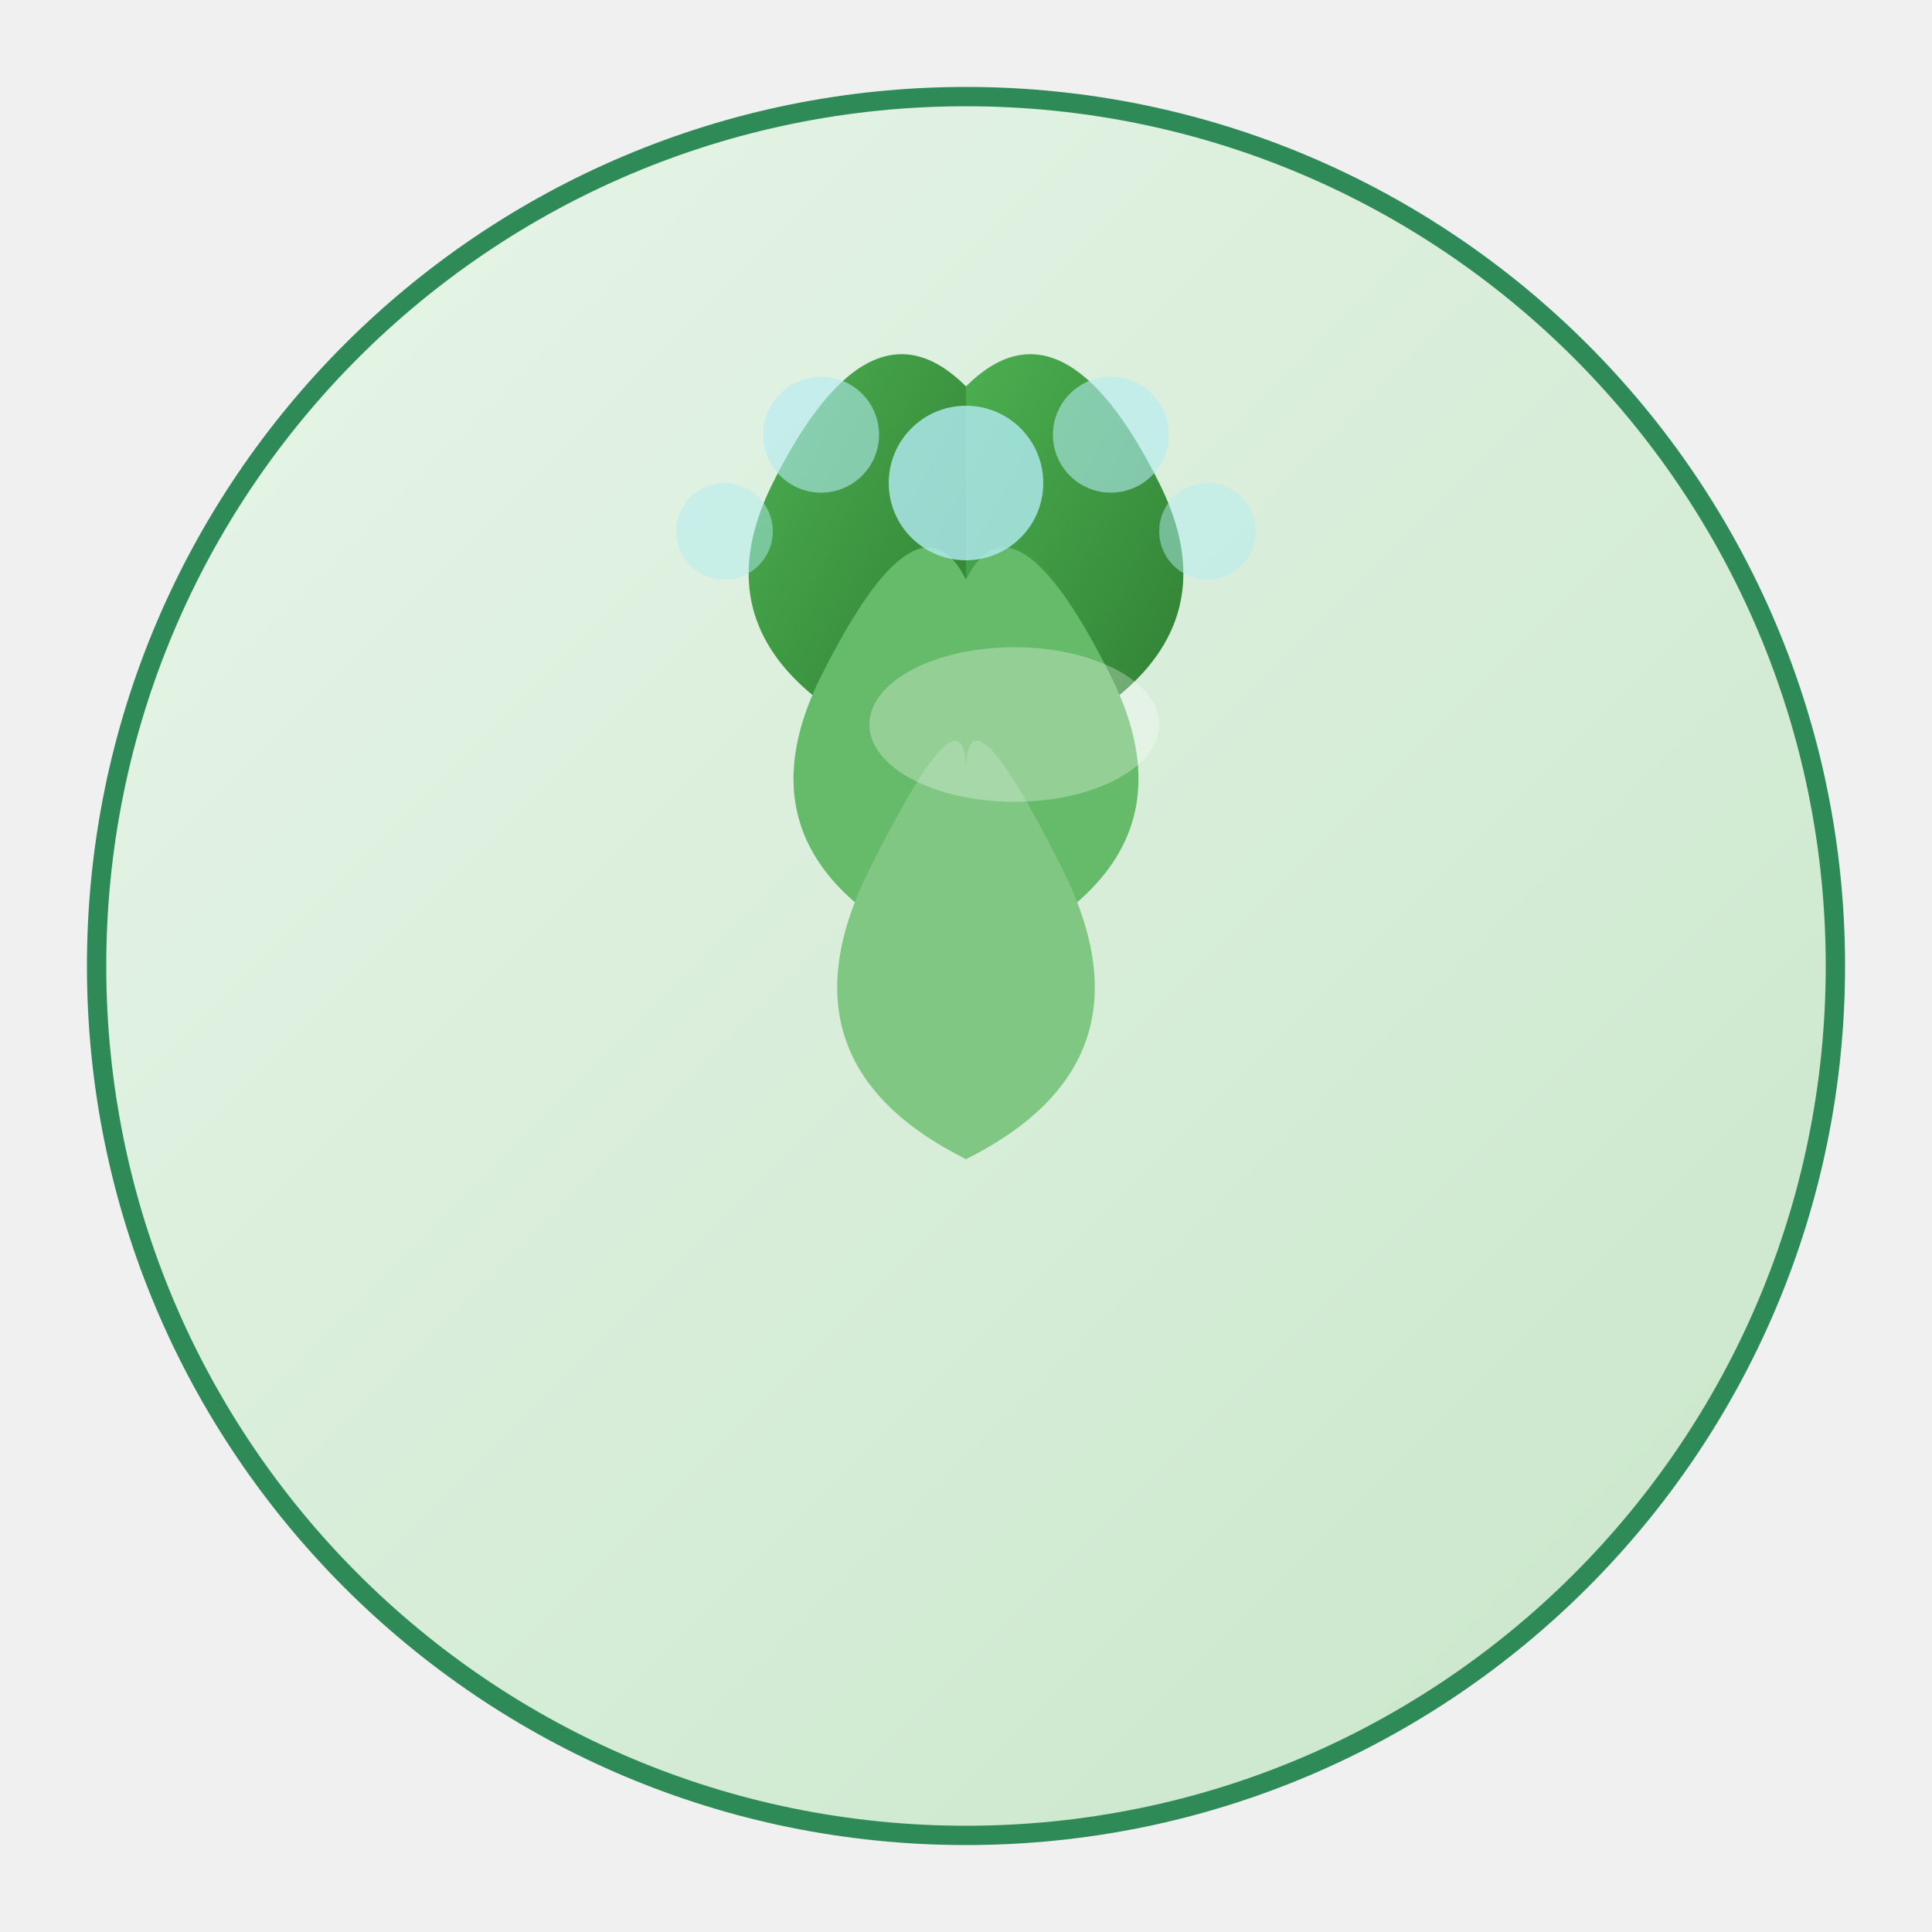
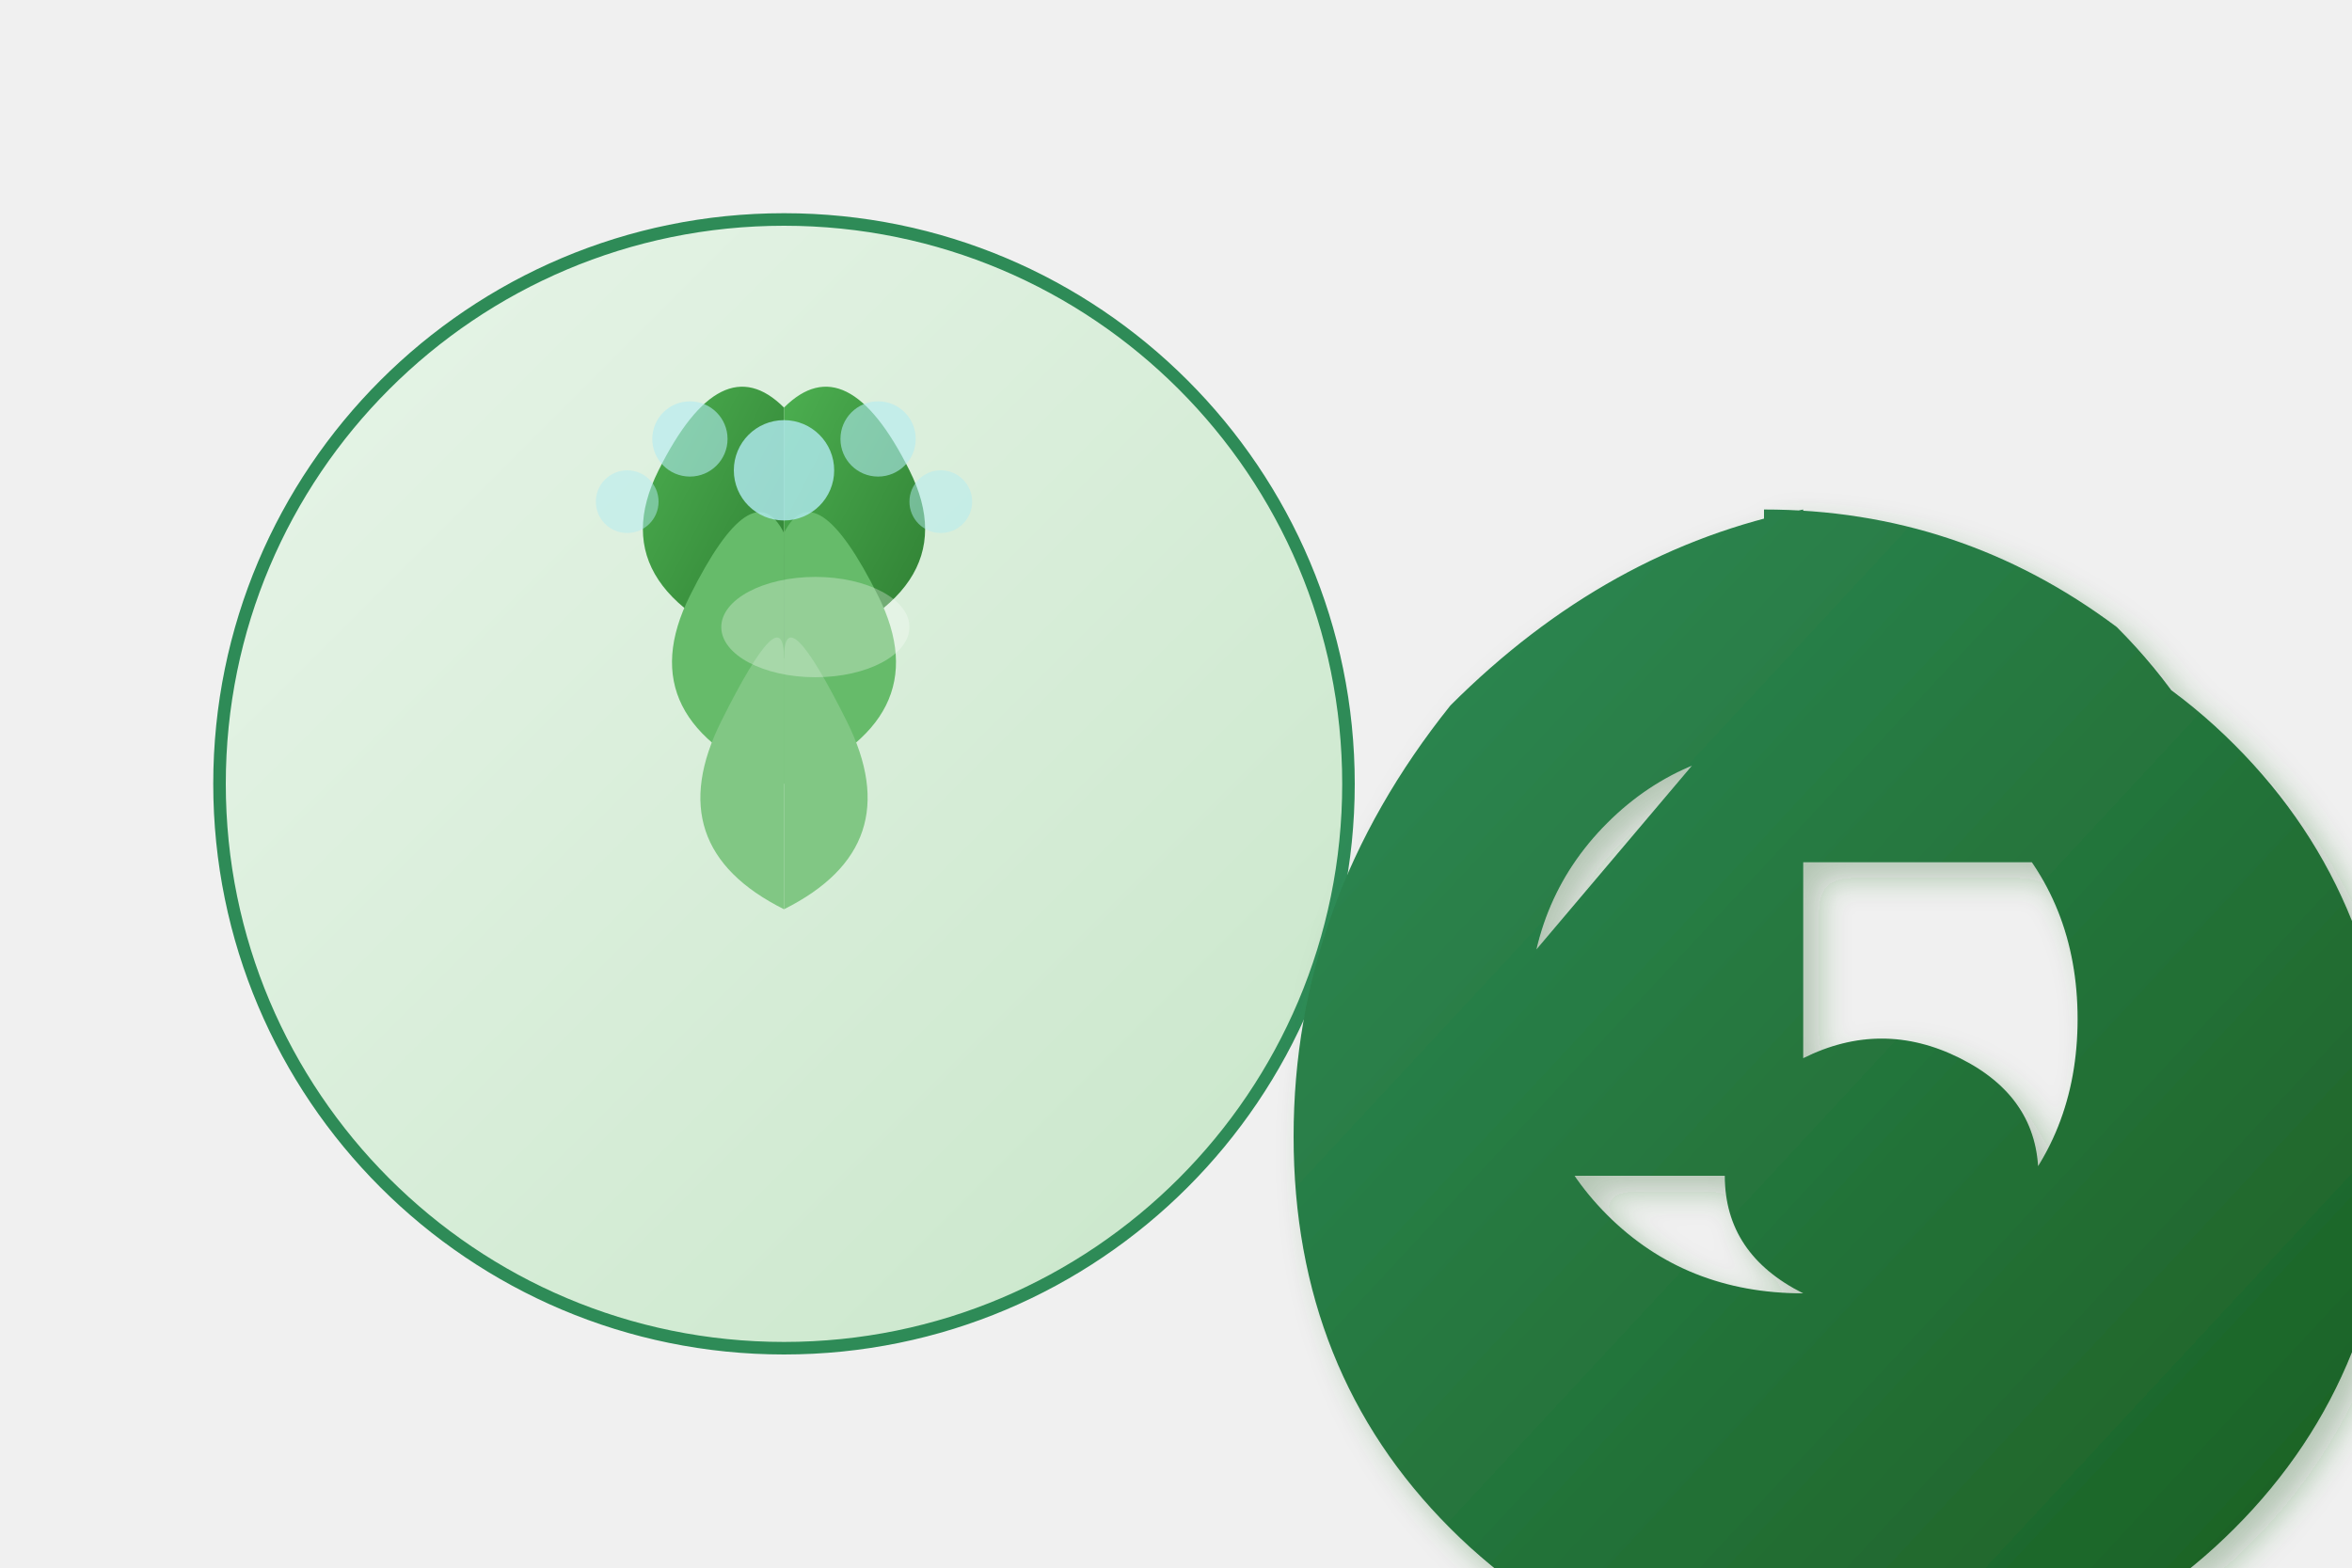
- <svg xmlns="http://www.w3.org/2000/svg" width="200" height="200" viewBox="0 0 200 200">
+ <svg xmlns="http://www.w3.org/2000/svg" width="300" height="200" viewBox="0 0 300 200">
  <defs>
    <linearGradient id="bgGradient" x1="0%" y1="0%" x2="100%" y2="100%">
      <stop offset="0%" stop-color="#E8F5E9" />
      <stop offset="100%" stop-color="#C8E6C9" />
    </linearGradient>
    <linearGradient id="leafGradient" x1="0%" y1="0%" x2="100%" y2="100%">
      <stop offset="0%" stop-color="#4CAF50" />
      <stop offset="100%" stop-color="#2E7D32" />
    </linearGradient>
    <linearGradient id="stemGradient" x1="0%" y1="0%" x2="100%" y2="100%">
      <stop offset="0%" stop-color="#388E3C" />
      <stop offset="100%" stop-color="#1B5E20" />
    </linearGradient>
+     <linearGradient id="textGradient" x1="0%" y1="0%" x2="100%" y2="100%">
+       <stop offset="0%" stop-color="#2E8B57" />
+       <stop offset="100%" stop-color="#1B5E20" />
+     </linearGradient>
+     <filter id="textShadow" x="-20%" y="-20%" width="140%" height="140%">
+       <feGaussianBlur in="SourceAlpha" stdDeviation="2" />
+       <feOffset dx="2" dy="2" result="offsetblur" />
+       <feFlood flood-color="#1B5E20" flood-opacity="0.3" />
+       <feComposite in2="offsetblur" operator="in" />
+       <feMerge>
+         <feMergeNode />
+         <feMergeNode in="SourceGraphic" />
+       </feMerge>
+     </filter>
  </defs>
-   <circle cx="100" cy="100" r="90" fill="url(#bgGradient)" stroke="#2E8B57" stroke-width="2" />
-   <path d="M100 60 L100 140" stroke="url(#stemGradient)" stroke-width="8" stroke-linecap="round" />
-   <path d="M100 80 Q70 70 80 50 Q90 30 100 40" fill="url(#leafGradient)" />
-   <path d="M100 100 Q75 90 85 70 Q95 50 100 60" fill="#66BB6A" />
-   <path d="M100 120 Q80 110 90 90 Q100 70 100 80" fill="#81C784" />
-   <path d="M100 80 Q130 70 120 50 Q110 30 100 40" fill="url(#leafGradient)" />
-   <path d="M100 100 Q125 90 115 70 Q105 50 100 60" fill="#66BB6A" />
-   <path d="M100 120 Q120 110 110 90 Q100 70 100 80" fill="#81C784" />
-   <circle cx="100" cy="50" r="8" fill="#B2EBF2" opacity="0.8" />
-   <circle cx="85" cy="45" r="6" fill="#B2EBF2" opacity="0.6" />
-   <circle cx="115" cy="45" r="6" fill="#B2EBF2" opacity="0.6" />
-   <circle cx="75" cy="55" r="5" fill="#B2EBF2" opacity="0.5" />
-   <circle cx="125" cy="55" r="5" fill="#B2EBF2" opacity="0.5" />
-   <ellipse cx="105" cy="75" rx="15" ry="8" fill="white" opacity="0.3" />
+   <g transform="translate(20, 20) scale(0.8)">
+     <circle cx="100" cy="100" r="90" fill="url(#bgGradient)" stroke="#2E8B57" stroke-width="2" />
+     <path d="M100 60 L100 140" stroke="url(#stemGradient)" stroke-width="8" stroke-linecap="round" />
+     <path d="M100 80 Q70 70 80 50 Q90 30 100 40" fill="url(#leafGradient)" />
+     <path d="M100 100 Q75 90 85 70 Q95 50 100 60" fill="#66BB6A" />
+     <path d="M100 120 Q80 110 90 90 Q100 70 100 80" fill="#81C784" />
+     <path d="M100 80 Q130 70 120 50 Q110 30 100 40" fill="url(#leafGradient)" />
+     <path d="M100 100 Q125 90 115 70 Q105 50 100 60" fill="#66BB6A" />
+     <path d="M100 120 Q120 110 110 90 Q100 70 100 80" fill="#81C784" />
+     <circle cx="100" cy="50" r="8" fill="#B2EBF2" opacity="0.8" />
+     <circle cx="85" cy="45" r="6" fill="#B2EBF2" opacity="0.6" />
+     <circle cx="115" cy="45" r="6" fill="#B2EBF2" opacity="0.6" />
+     <circle cx="75" cy="55" r="5" fill="#B2EBF2" opacity="0.5" />
+     <circle cx="125" cy="55" r="5" fill="#B2EBF2" opacity="0.5" />
+     <ellipse cx="105" cy="75" rx="15" ry="8" fill="white" opacity="0.3" />
+   </g>
+   <g transform="translate(160, 60)">
+     <path d="M20,80 Q20,40 50,20 Q80,10 100,20 Q120,30 120,60 Q120,90 100,110 Q80,130 50,120 Q30,110 30,90 L60,90 Q60,100 70,105 Q80,110 90,105 Q100,100 100,90 Q100,80 90,75 Q80,70 70,75 L70,50 L100,50 L100,20 Q70,5 40,20 Q15,40 15,70 Q15,100 40,120 Q70,140 105,120 Q130,100 130,70 Q130,40 110,20 Q90,5 65,5 L65,35 Q85,35 95,45 Q105,55 105,70 Q105,85 95,95 Q85,105 70,105 Q55,105 45,95 Q35,85 35,70 Q35,55 45,45 Q55,35 70,35 L70,5 Q45,10 25,30 Q5,55 5,85 Q5,115 25,135 Q45,155 75,155 Q105,155 125,135 Q145,115 145,85 Q145,55 125,35 Q105,15 75,15 Z" fill="url(#textGradient)" filter="url(#textShadow)" />
+     <path d="M150,20 L150,140 L190,140 Q220,140 230,120 Q240,100 230,80 Q240,60 230,40 Q220,20 190,20 L150,20 Z M180,50 Q195,50 200,60 Q205,70 200,80 Q205,90 200,100 Q195,110 180,110 L180,50 Z M180,110 Q195,110 200,120 Q205,130 200,140 L180,140 L180,110 Z M180,20 L180,50 Q195,50 200,40 Q205,30 200,20 L180,20 Z" fill="url(#textGradient)" filter="url(#textShadow)" />
+   </g>
</svg>
